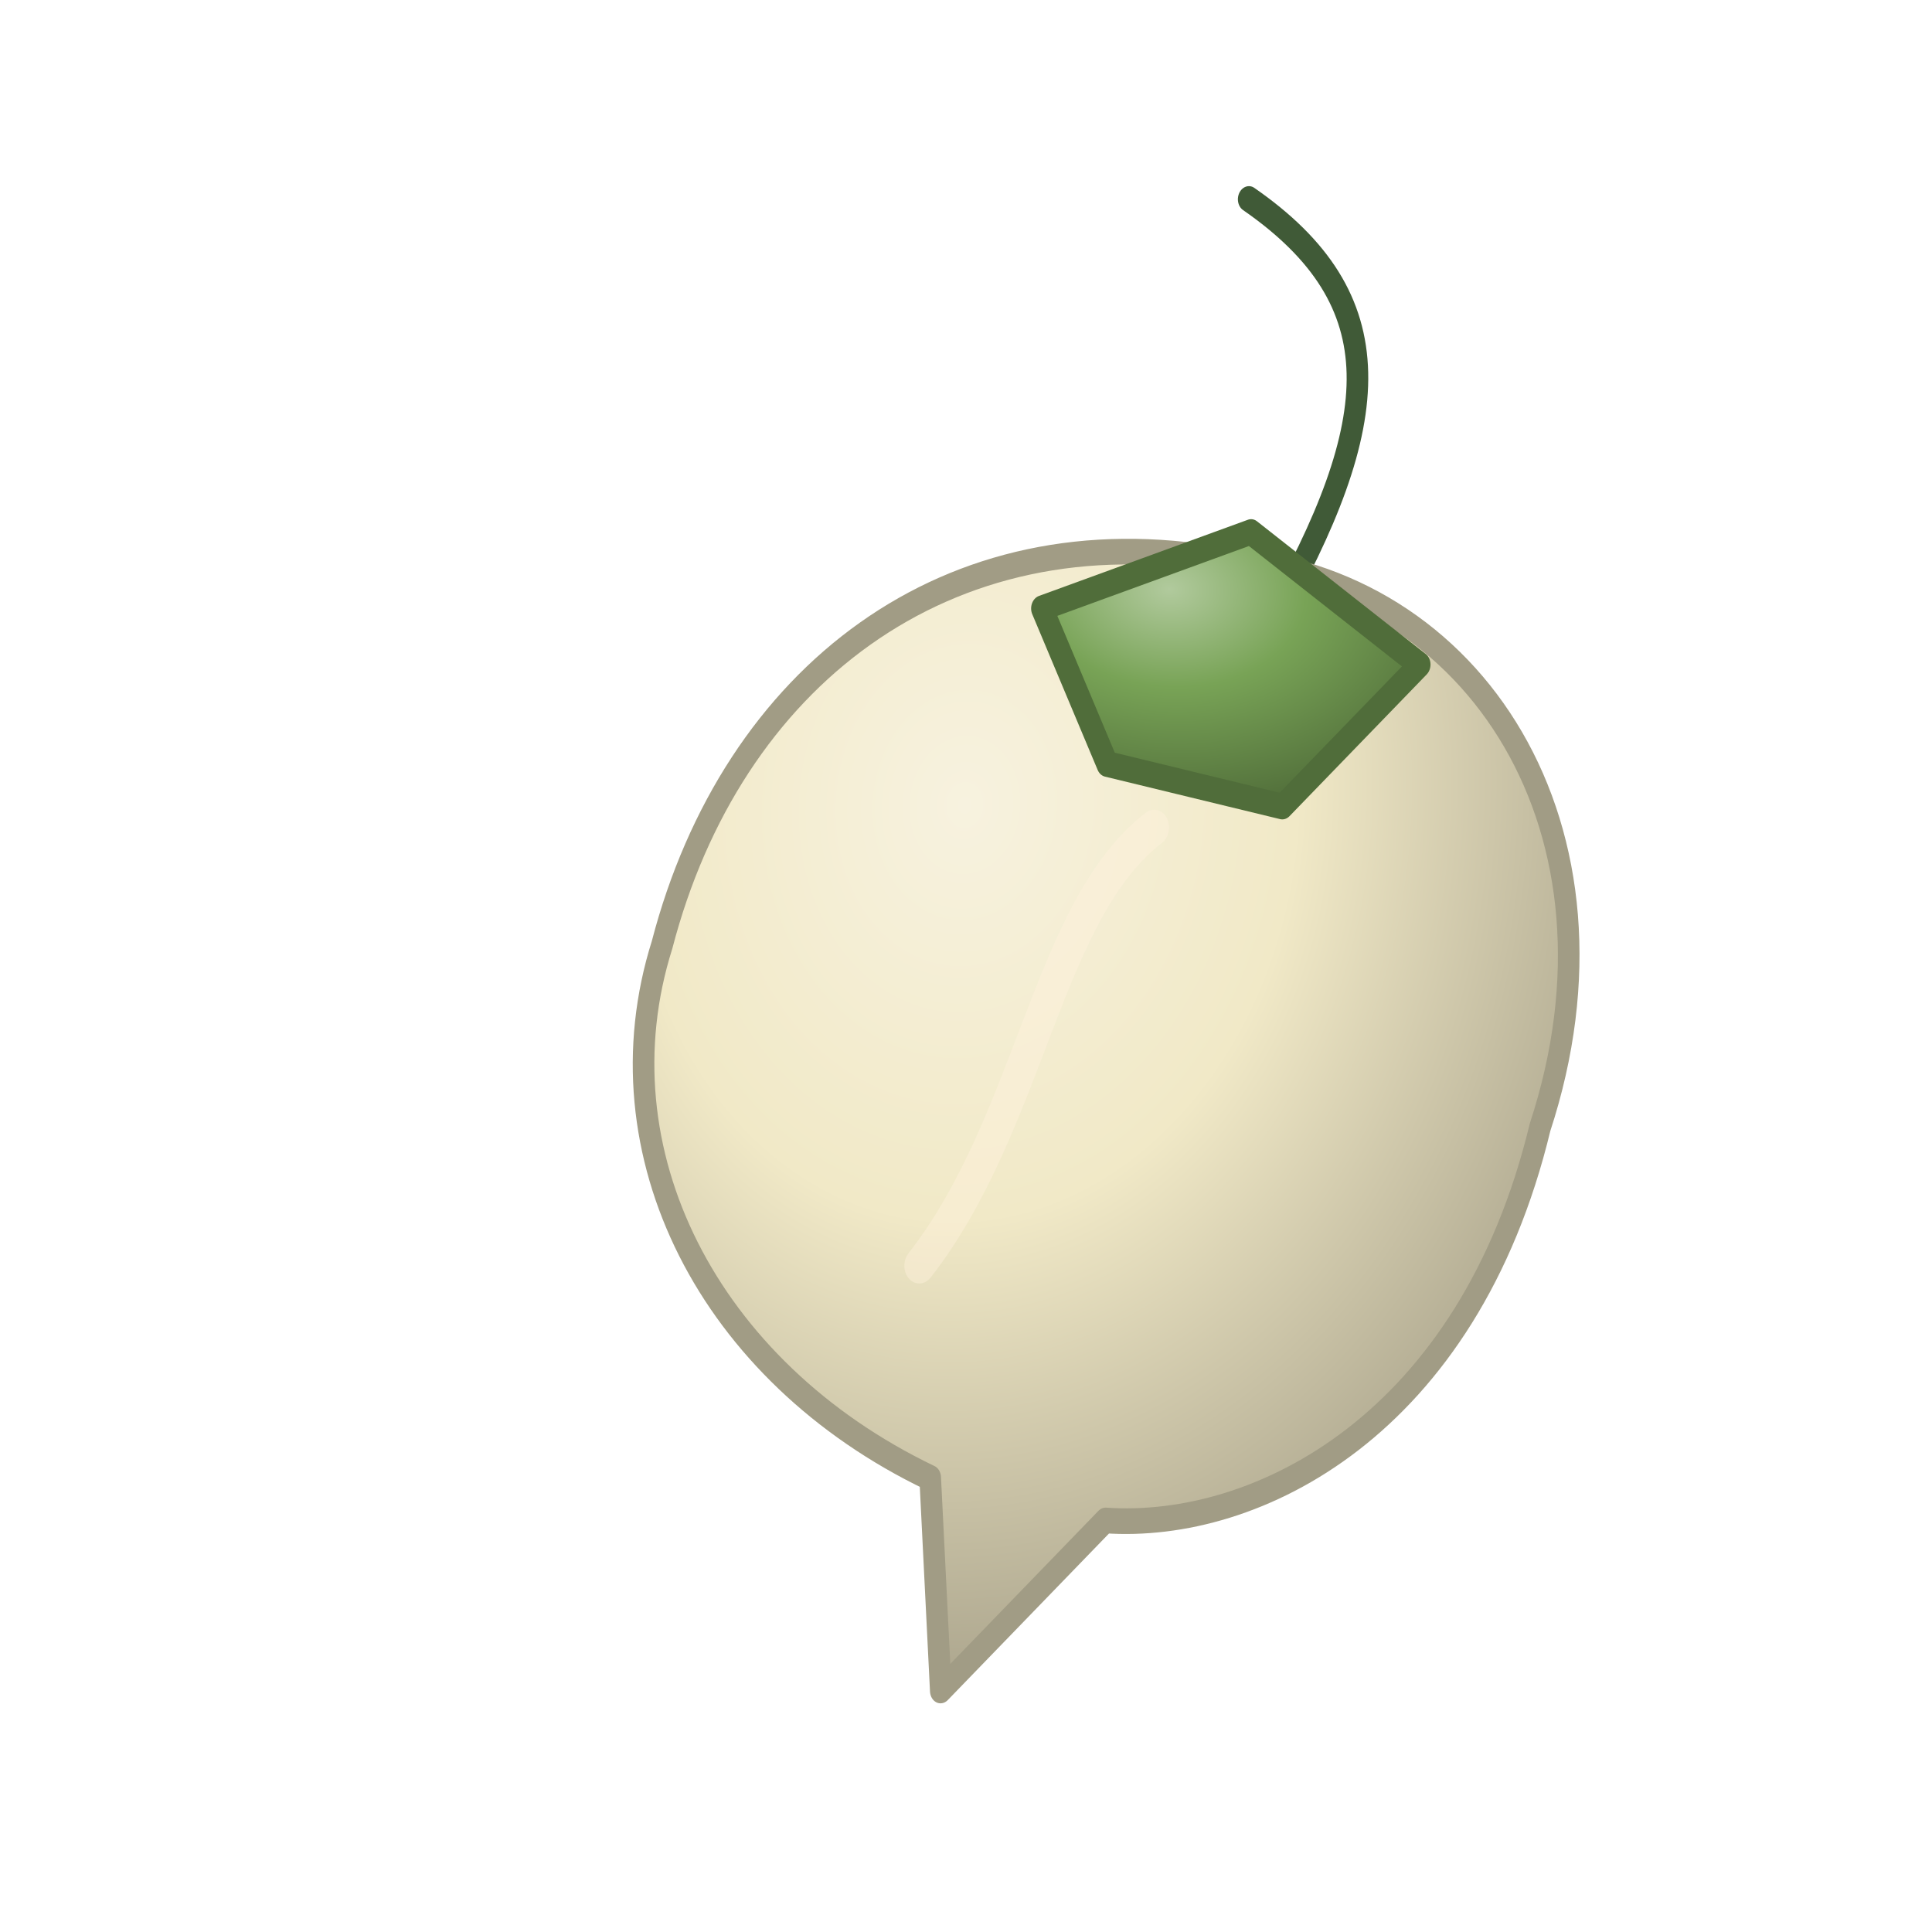
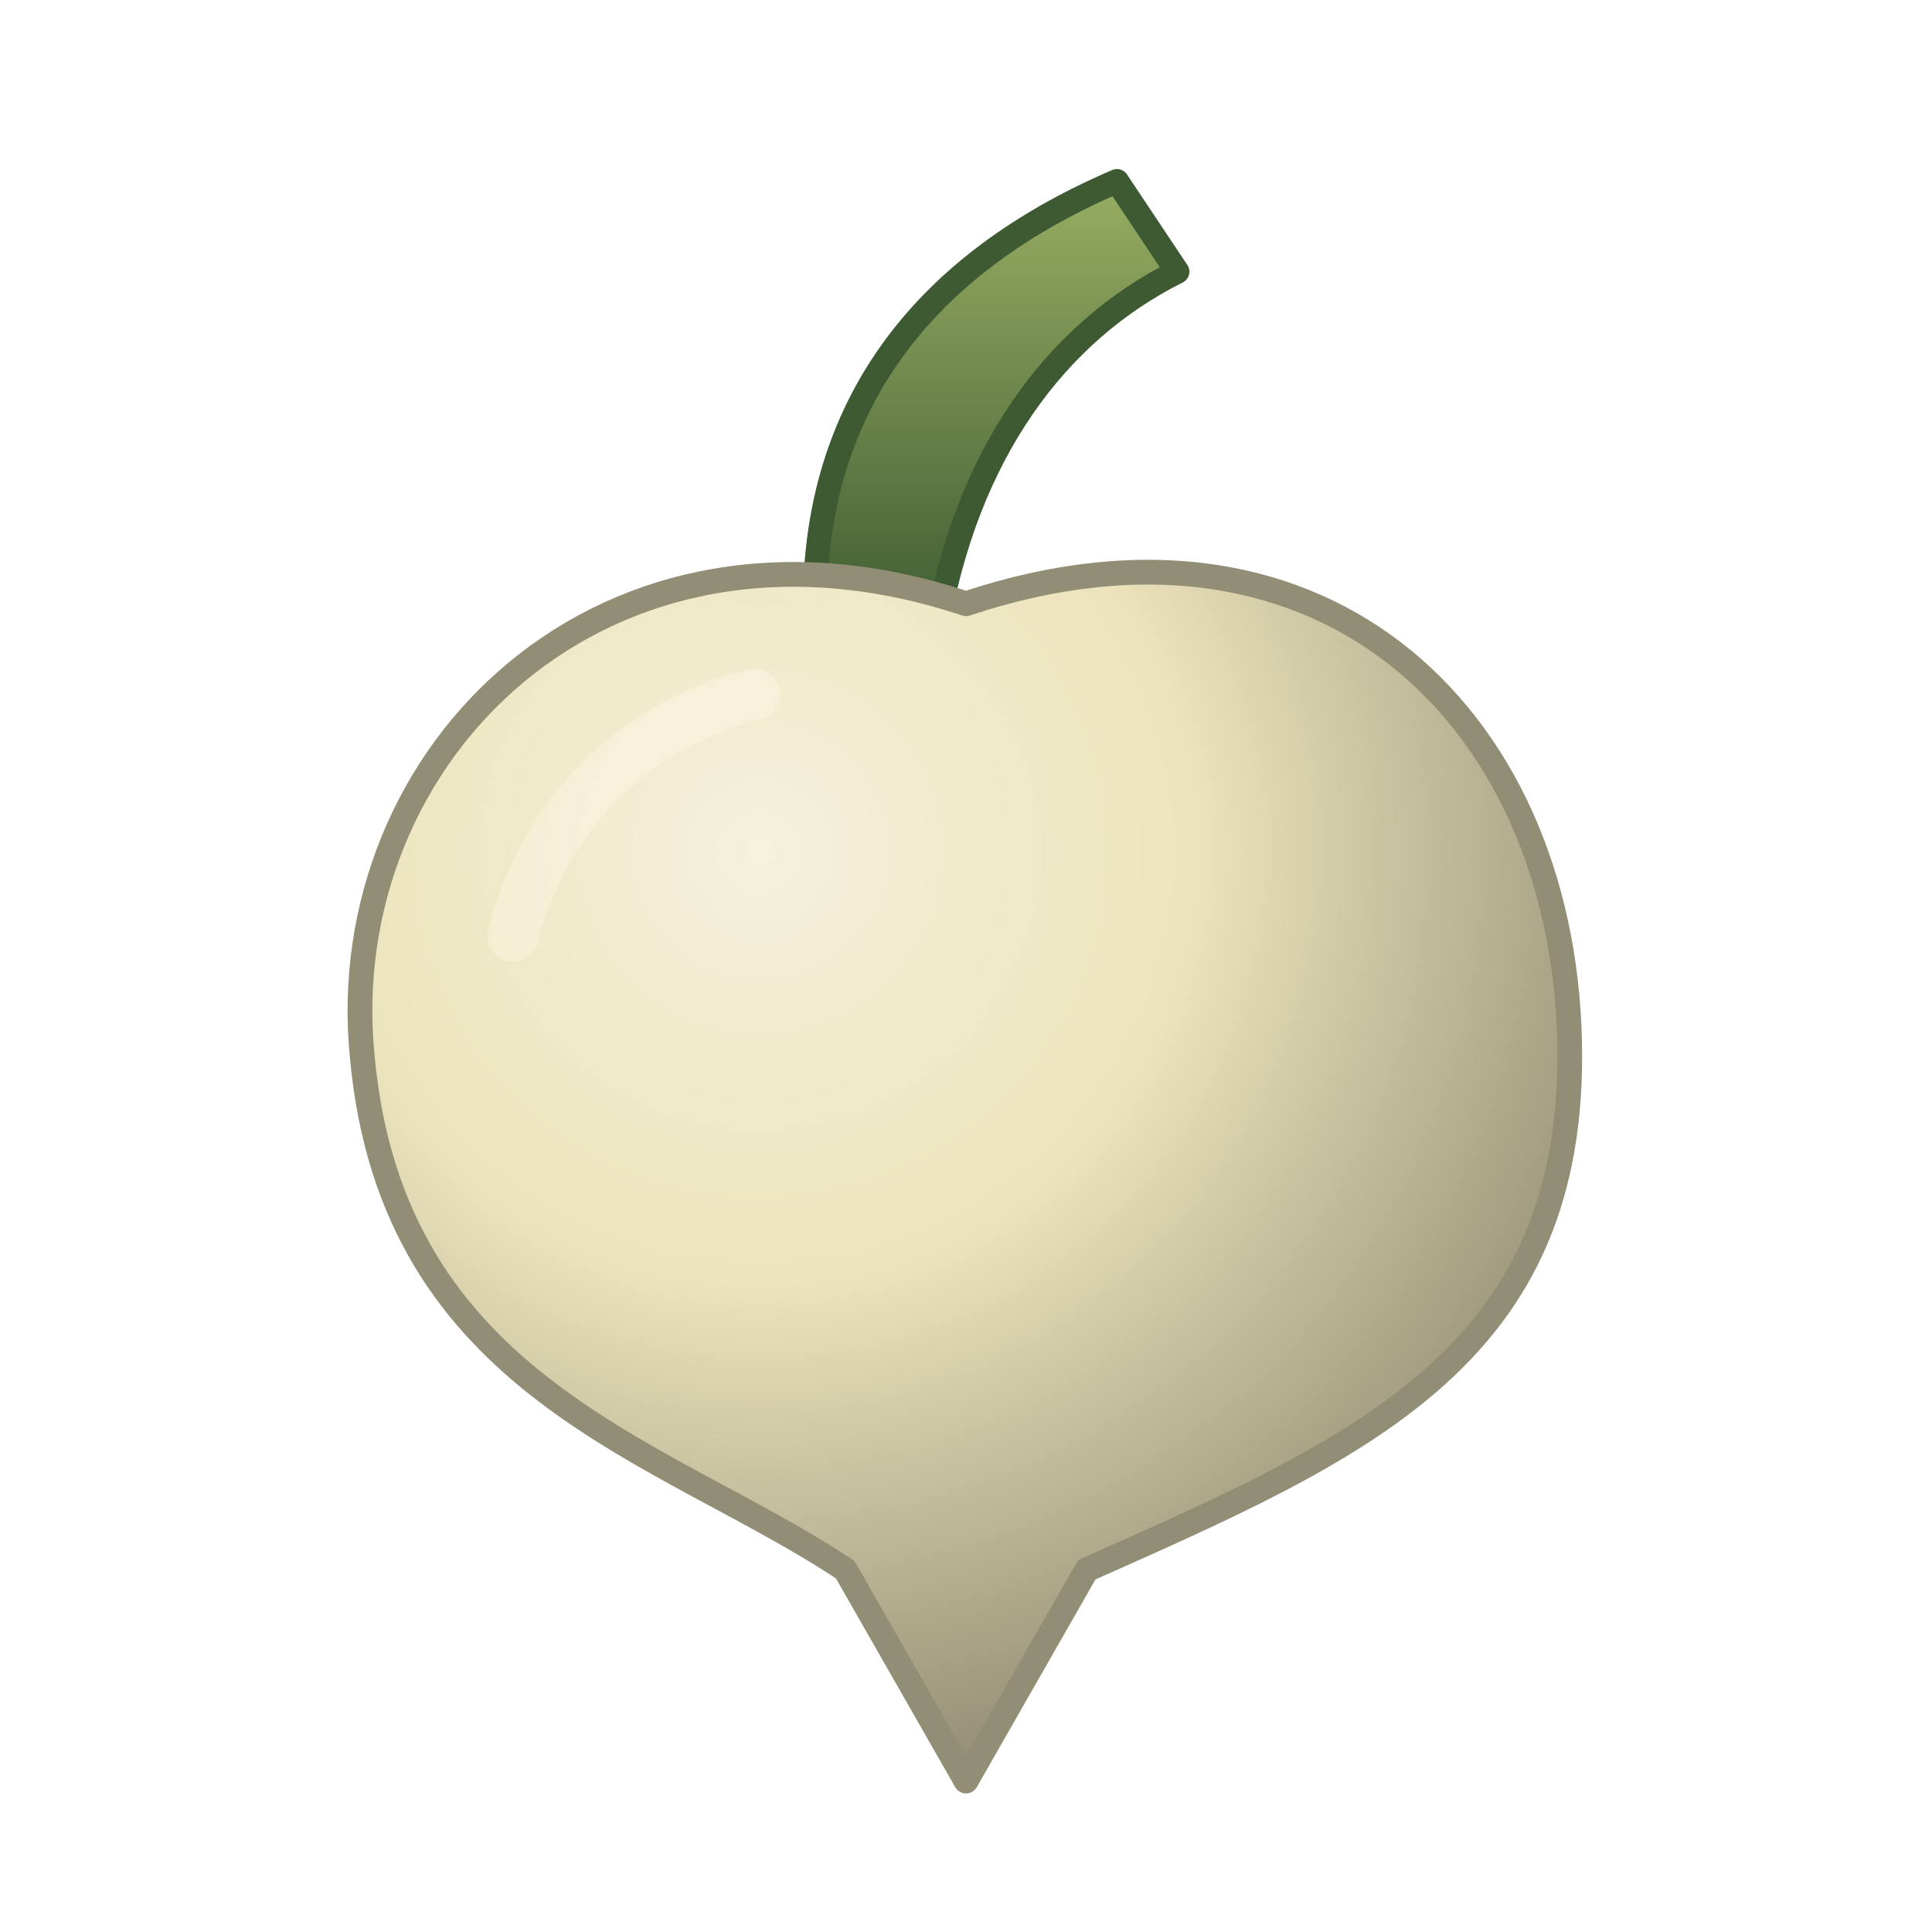
- <svg xmlns="http://www.w3.org/2000/svg" viewBox="0 0 64 64" role="img" aria-label="White Chupetinho Chilli Seeds">
+ <svg xmlns="http://www.w3.org/2000/svg" viewBox="0 0 64 64" role="img">
  <defs>
-     <radialGradient id="shade0" cx="33%" cy="23%" r="86%">
-       <stop stop-color="#f7f2df" />
-       <stop offset=".42" stop-color="#f1e9c7" />
-       <stop offset="1" stop-color="#9d9781" />
+     <radialGradient id="pod" cx="33%" cy="23%" r="83%">
+       <stop stop-color="#f5f1dc" />
+       <stop offset=".43" stop-color="#ece4bc" />
+       <stop offset="1" stop-color="#89846d" />
    </radialGradient>
-     <radialGradient id="shade1" cx="33%" cy="23%" r="86%">
-       <stop stop-color="#b1ca9d" />
-       <stop offset=".42" stop-color="#78a356" />
-       <stop offset="1" stop-color="#4e6a38" />
-     </radialGradient>
+     <linearGradient id="stem" x2="0" y2="1">
+       <stop stop-color="#98ad62" />
+       <stop offset="1" stop-color="#3d5b32" />
+     </linearGradient>
  </defs>
-   <g transform="translate(32 32) rotate(4) scale(0.841 1) translate(-32 -32)" stroke="#405a37" stroke-width=".85" stroke-linecap="round" stroke-linejoin="round">
-     <path d="M43 20c4-7 4-11-2-14" fill="none" />
-     <path d="M41 18c10 0 17 8 14 18-2 10-10 14-16 14l-6 6-1-7c-9-3-14-10-12-17 2-9 10-15 21-14Z" fill="url(#shade0)" stroke="#a19c85" />
-     <path d="m34 20 8-3 7 4-5 5-7-1Z" fill="url(#shade1)" stroke="#506d3a" />
-     <path d="M39 27c-4 3-4 10-8 15" fill="none" stroke="#fff1dd" stroke-width="1.2" opacity=".44" stroke-linecap="round" />
+   <g stroke-linejoin="round" stroke-linecap="round">
+     <path d="M31 21c1-6 4-10 8-12l-2-3c-7 3-10 8-10 14Z" fill="url(#stem)" stroke="#3d5a32" stroke-width=".8" />
+     <path d="M32 20c-12-4-21 5-20 15 1 11 10 13 16 17l4 7 4-7c9-4 16-7 16-17 0-11-8-19-20-15Z" fill="url(#pod)" stroke="#928d75" stroke-width=".82" />
+     <path d="M17 31c1-4 4-7 8-8" fill="none" stroke="#fff7e8" stroke-width="1.7" opacity=".4" />
  </g>
</svg>
